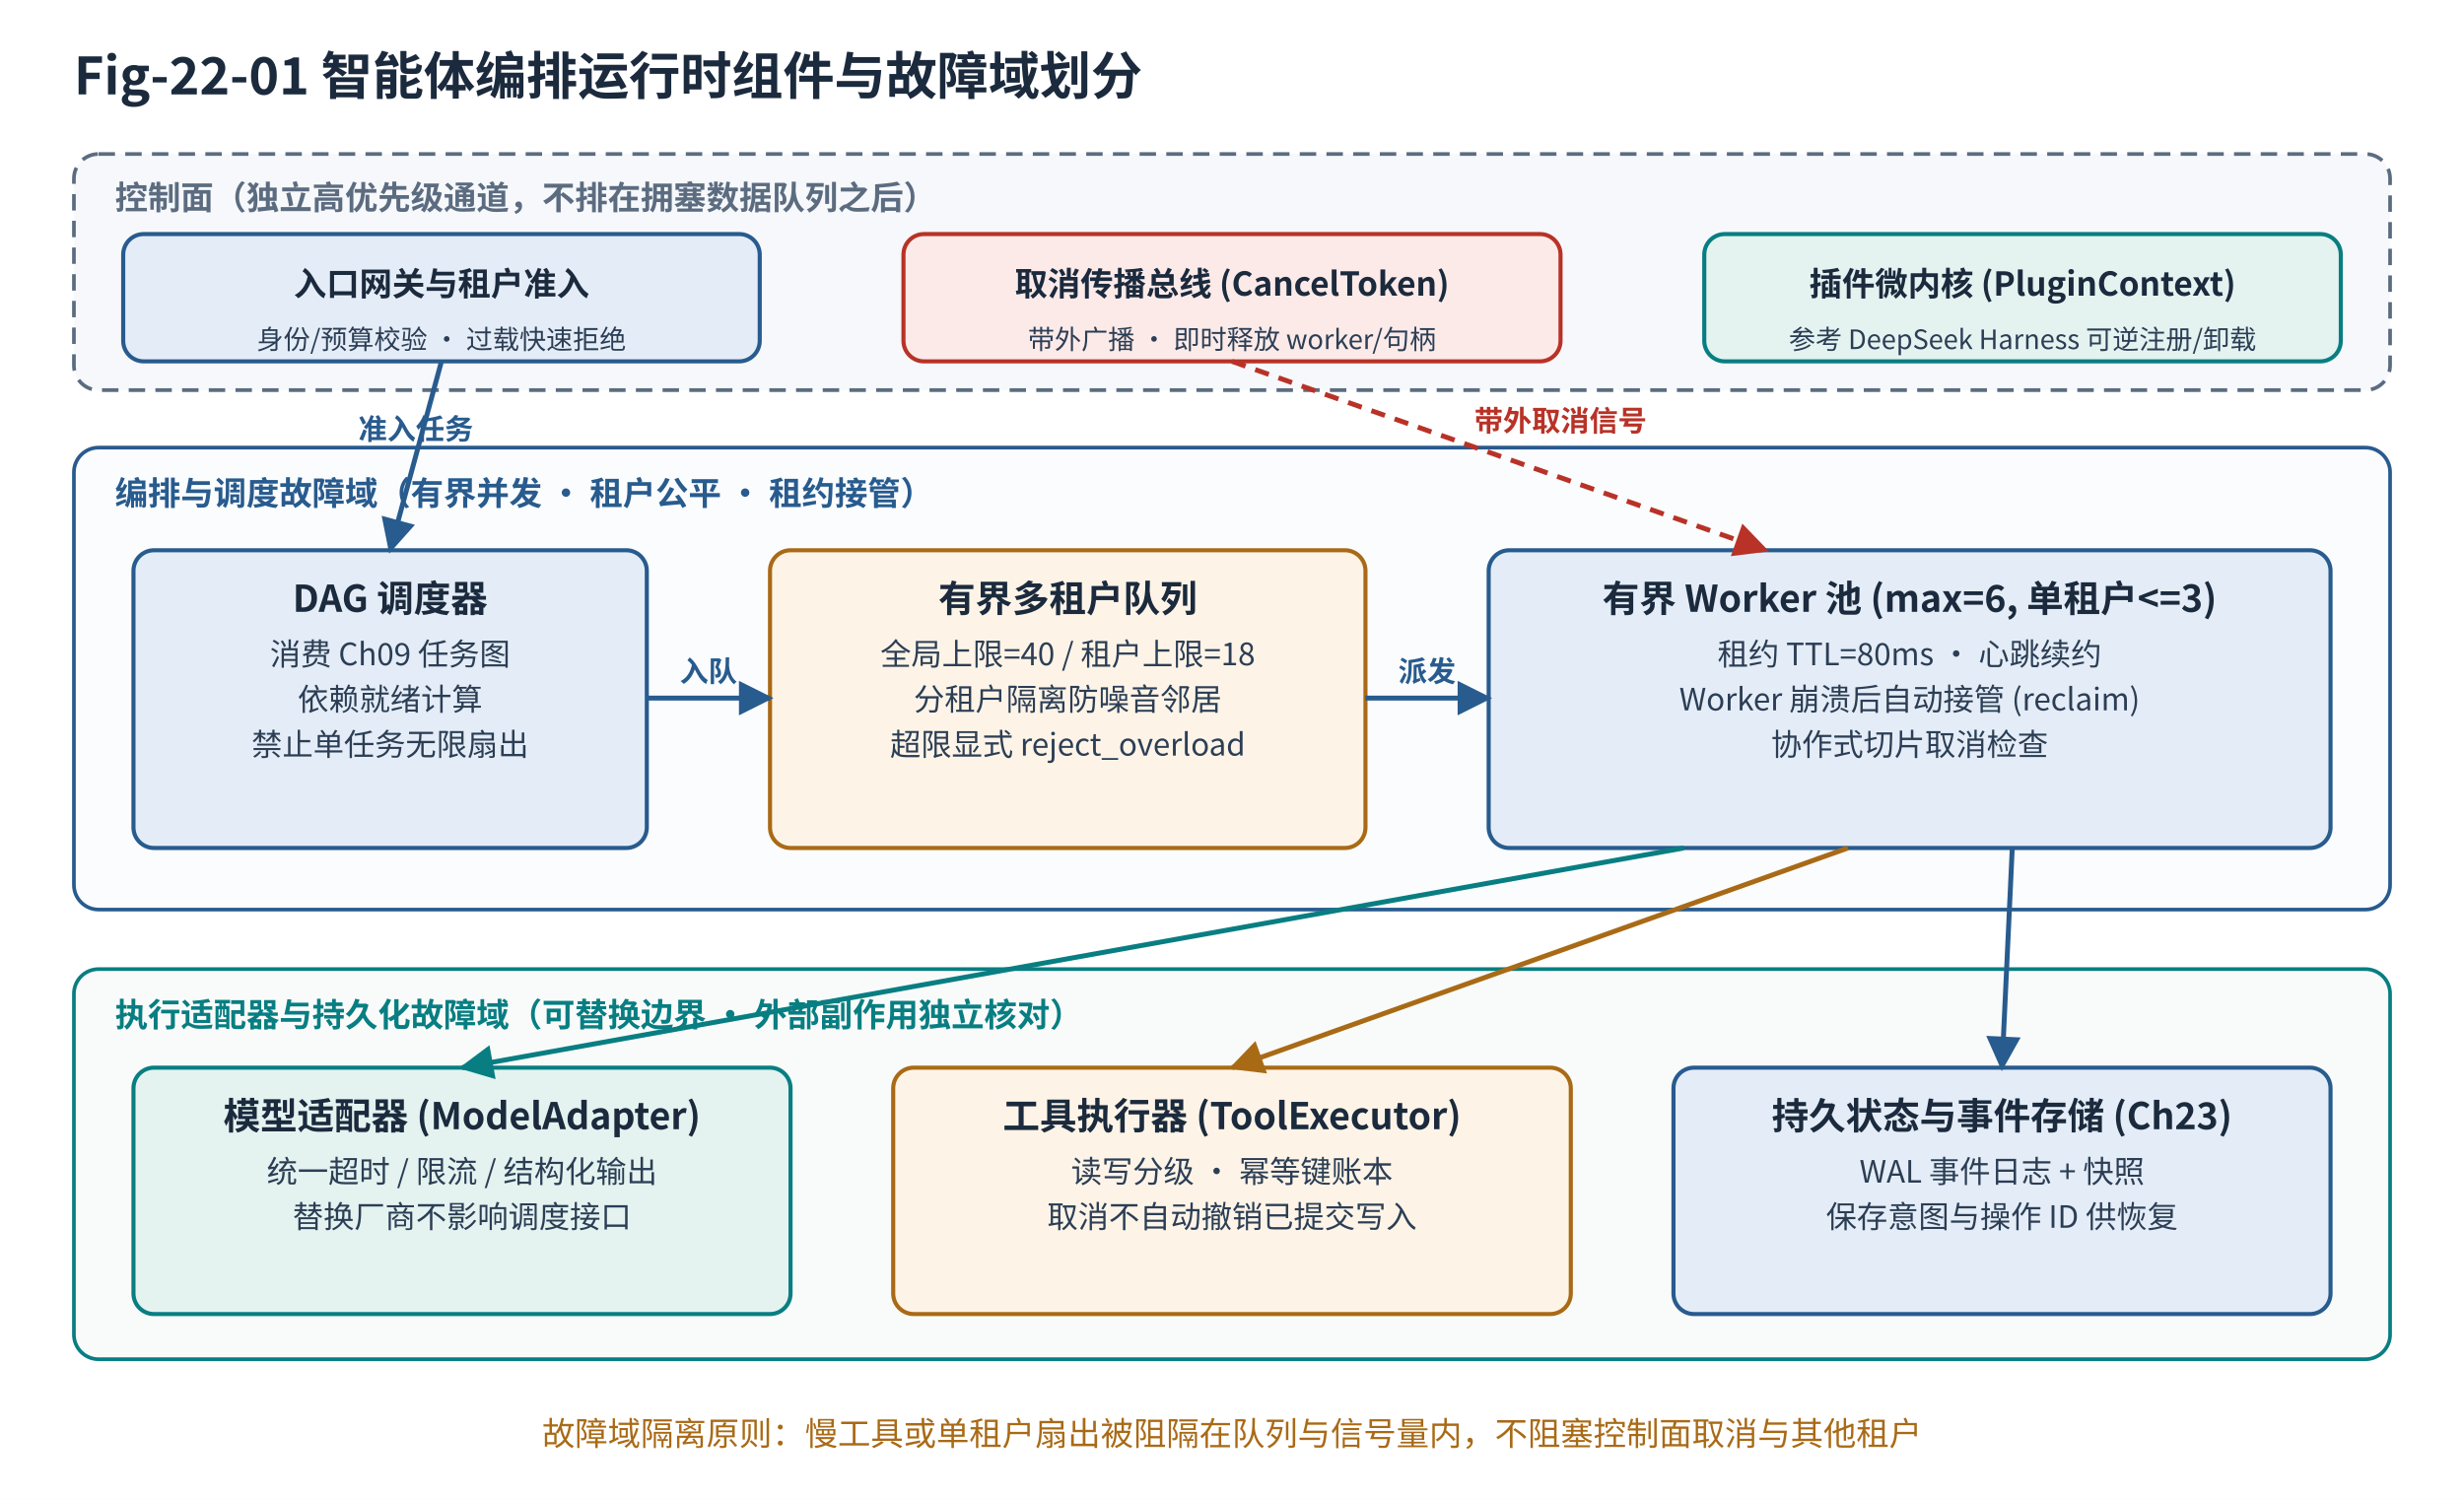
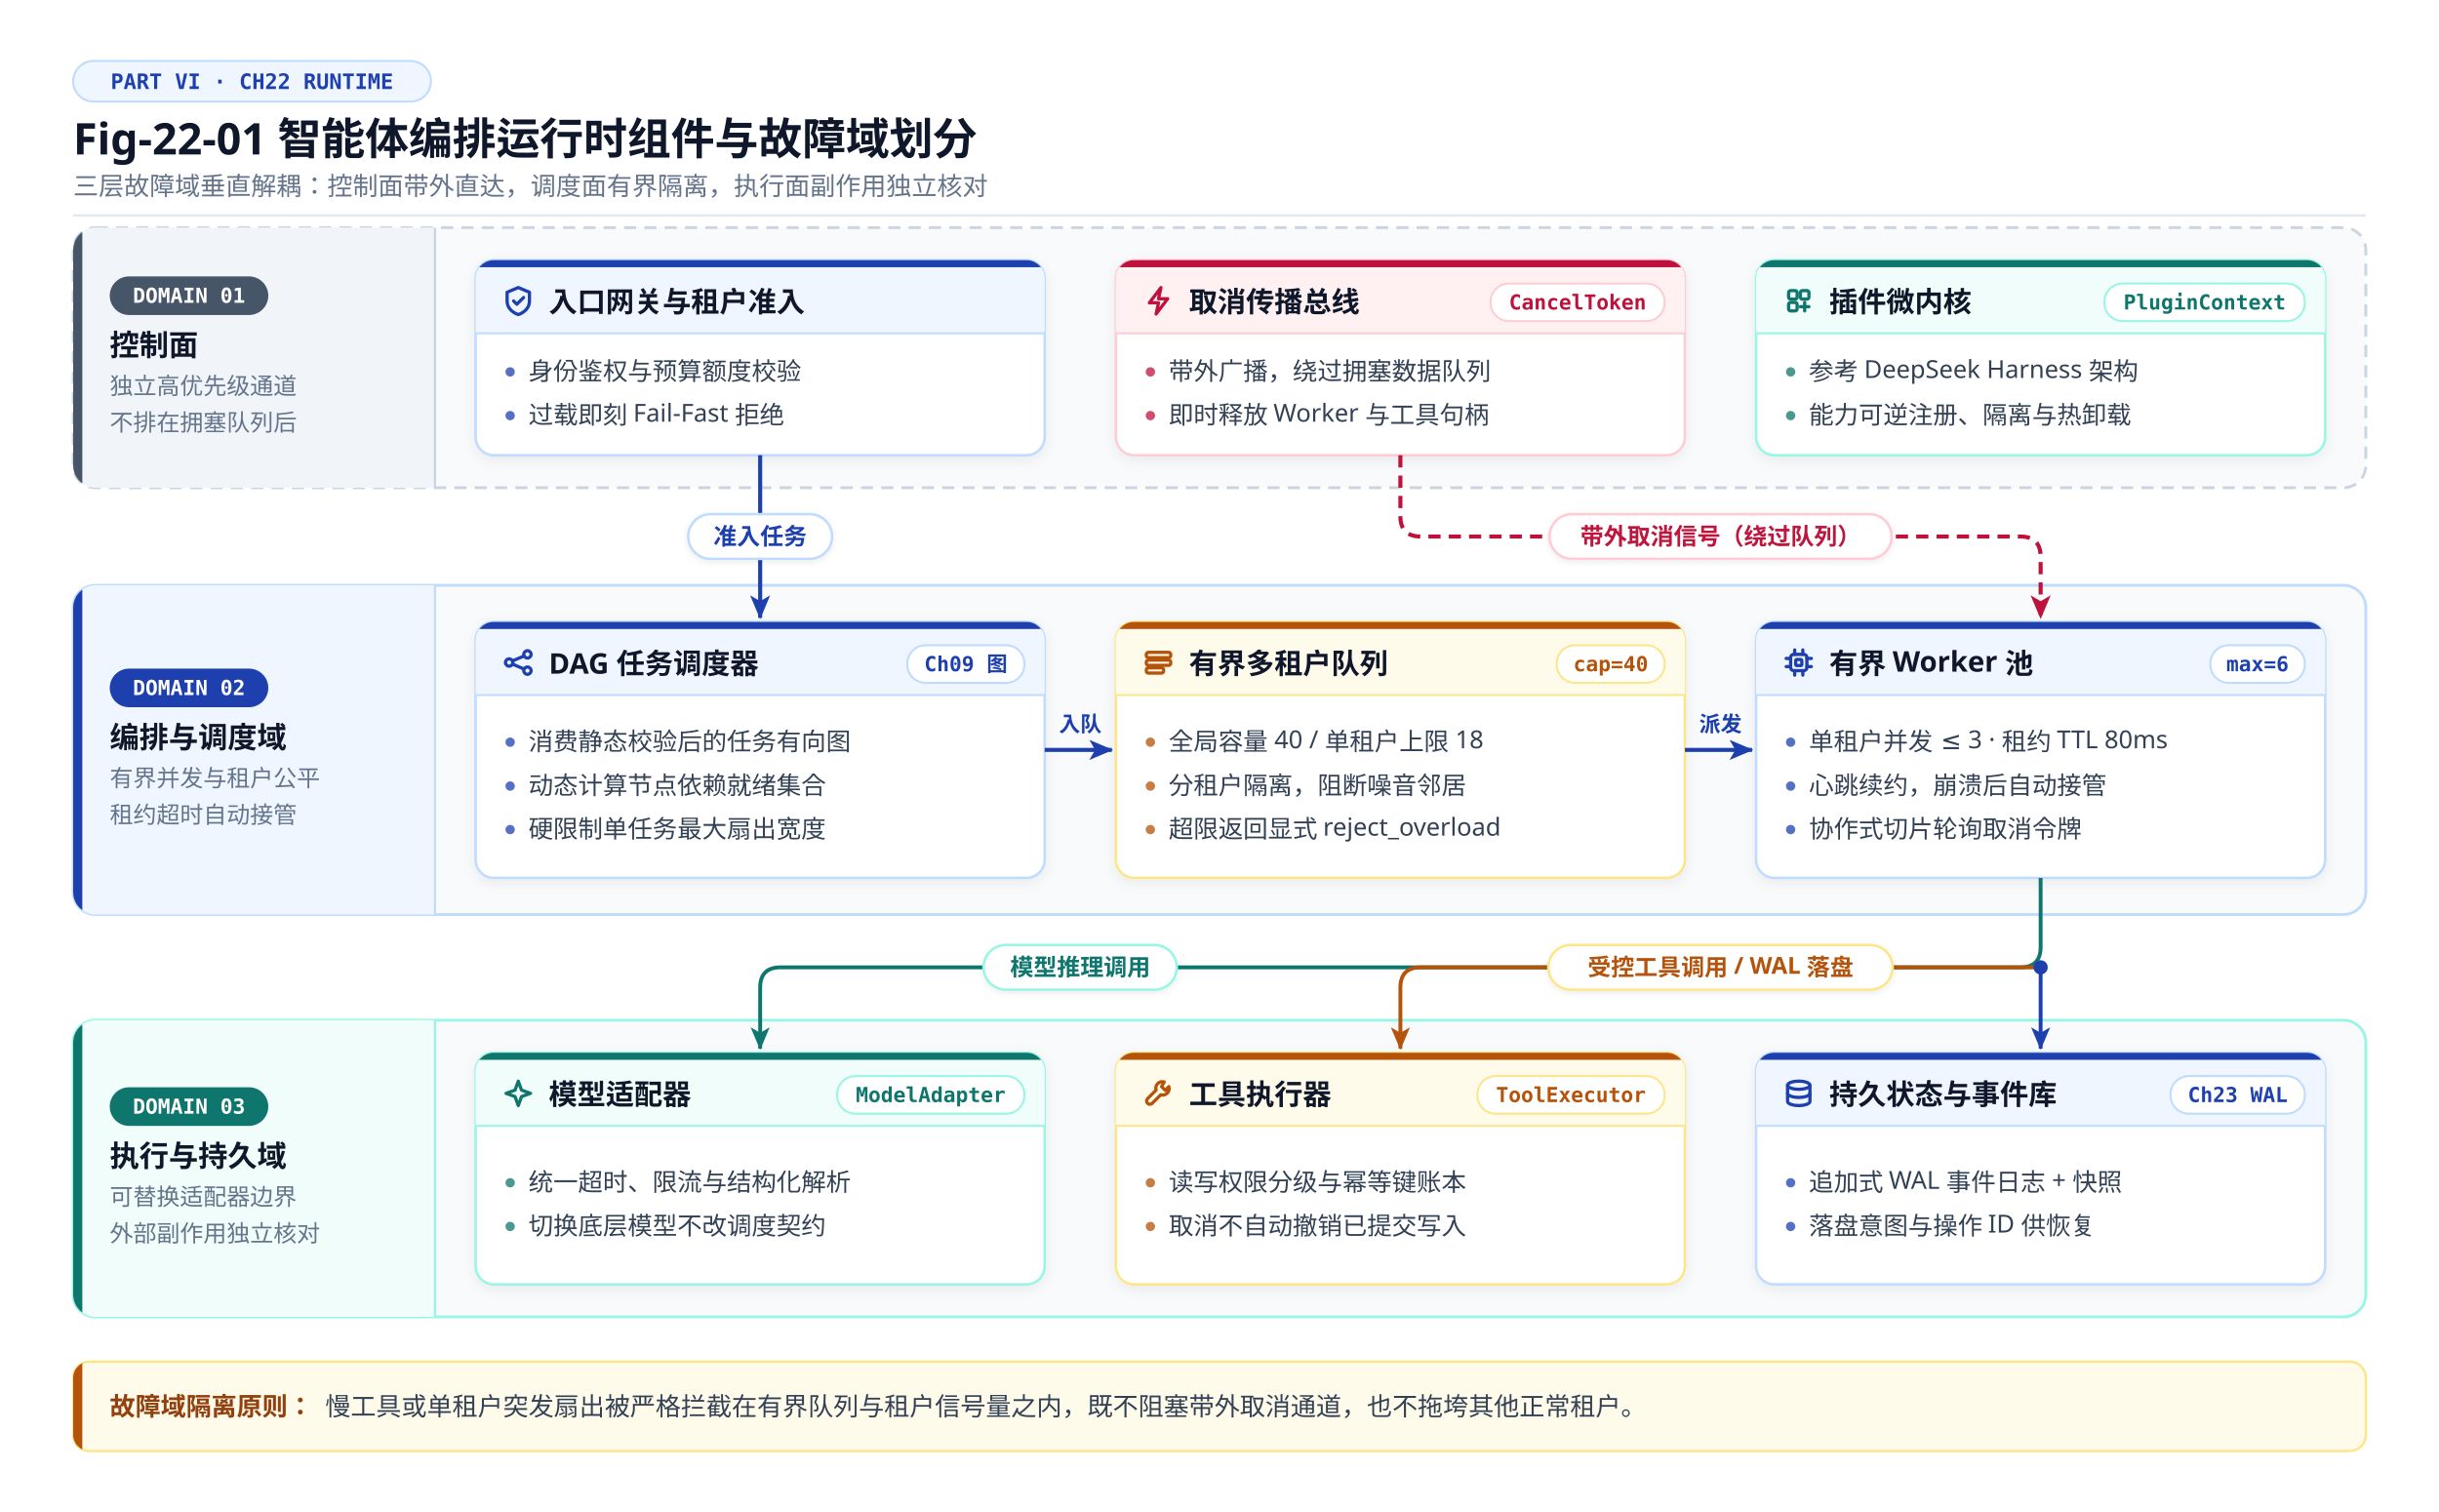
- <svg xmlns="http://www.w3.org/2000/svg" width="1200" height="730" viewBox="0 0 1200 730" role="img" aria-labelledby="title desc">
+ <svg xmlns="http://www.w3.org/2000/svg" width="1200" height="744" viewBox="0 0 1200 744" role="img" aria-labelledby="title desc">
  <defs>
-     <marker id="blue" viewBox="0 0 10 10" refX="9" refY="5" markerWidth="7" markerHeight="7" orient="auto">
-       <path d="M0 0 10 5 0 10Z" fill="#285b8e" />
-     </marker>
-     <marker id="teal" viewBox="0 0 10 10" refX="9" refY="5" markerWidth="7" markerHeight="7" orient="auto">
-       <path d="M0 0 10 5 0 10Z" fill="#087e82" />
-     </marker>
-     <marker id="amber" viewBox="0 0 10 10" refX="9" refY="5" markerWidth="7" markerHeight="7" orient="auto">
-       <path d="M0 0 10 5 0 10Z" fill="#a96a16" />
-     </marker>
-     <marker id="red" viewBox="0 0 10 10" refX="9" refY="5" markerWidth="7" markerHeight="7" orient="auto">
-       <path d="M0 0 10 5 0 10Z" fill="#b83227" />
-     </marker>
-     <marker id="gray" viewBox="0 0 10 10" refX="9" refY="5" markerWidth="7" markerHeight="7" orient="auto">
-       <path d="M0 0 10 5 0 10Z" fill="#5c6c80" />
+     <filter id="card-shadow" x="-6%" y="-6%" width="112%" height="118%">
+       <feDropShadow dx="0" dy="2" stdDeviation="3" flood-color="#0F172A" flood-opacity="0.065" />
+     </filter>
+     <filter id="pill-shadow" x="-10%" y="-20%" width="120%" height="140%">
+       <feDropShadow dx="0" dy="1" stdDeviation="1.5" flood-color="#0F172A" flood-opacity="0.08" />
+     </filter>
+     <marker id="arr-navy" viewBox="0 0 10 10" refX="8.5" refY="5" markerWidth="6.5" markerHeight="6.5" orient="auto-start-reverse">
+       <path d="M 0 1.2 L 9 5 L 0 8.8 L 2.2 5 Z" fill="#1E40AF" />
+     </marker>
+     <marker id="arr-teal" viewBox="0 0 10 10" refX="8.5" refY="5" markerWidth="6.5" markerHeight="6.5" orient="auto-start-reverse">
+       <path d="M 0 1.2 L 9 5 L 0 8.8 L 2.2 5 Z" fill="#0F766E" />
+     </marker>
+     <marker id="arr-amber" viewBox="0 0 10 10" refX="8.5" refY="5" markerWidth="6.5" markerHeight="6.5" orient="auto-start-reverse">
+       <path d="M 0 1.2 L 9 5 L 0 8.8 L 2.2 5 Z" fill="#B45309" />
+     </marker>
+     <marker id="arr-crimson" viewBox="0 0 10 10" refX="8.5" refY="5" markerWidth="6.5" markerHeight="6.5" orient="auto-start-reverse">
+       <path d="M 0 1.2 L 9 5 L 0 8.8 L 2.2 5 Z" fill="#BE123C" />
+     </marker>
+     <marker id="arr-slate" viewBox="0 0 10 10" refX="8.5" refY="5" markerWidth="6.5" markerHeight="6.5" orient="auto-start-reverse">
+       <path d="M 0 1.2 L 9 5 L 0 8.8 L 2.2 5 Z" fill="#475569" />
    </marker>
  </defs>
-   <rect width="1200" height="730" fill="#ffffff" />
-   <g font-family="Microsoft YaHei, Noto Sans CJK SC, SimHei, sans-serif" fill="#203047">
-     <text x="36" y="46" font-size="25" font-weight="700" fill="#1b2a3d">Fig-22-01 智能体编排运行时组件与故障域划分</text>
-     <rect x="36" y="75" width="1128" height="115" rx="12" fill="#f6f8fb" stroke="#5c6c80" stroke-width="1.8" stroke-dasharray="8 5" />
-     <text x="56" y="102" font-size="16" font-weight="700" fill="#5c6c80">控制面（独立高优先级通道，不排在拥塞数据队列之后）</text>
-     <rect x="60" y="114" width="310" height="62" rx="10" fill="#e4edf7" stroke="#285b8e" stroke-width="2" />
-     <text x="215.0" y="144" text-anchor="middle" font-size="16" font-weight="700" fill="#1b2a3d">入口网关与租户准入</text>
-     <text x="215.0" y="170" text-anchor="middle" font-size="13" fill="#2c3e55">身份/预算校验 · 过载快速拒绝</text>
-     <rect x="440" y="114" width="320" height="62" rx="10" fill="#fbeae8" stroke="#b83227" stroke-width="2" />
-     <text x="600.0" y="144" text-anchor="middle" font-size="16" font-weight="700" fill="#1b2a3d">取消传播总线 (CancelToken)</text>
-     <text x="600.0" y="170" text-anchor="middle" font-size="13" fill="#2c3e55">带外广播 · 即时释放 worker/句柄</text>
-     <rect x="830" y="114" width="310" height="62" rx="10" fill="#e4f3f0" stroke="#087e82" stroke-width="2" />
-     <text x="985.0" y="144" text-anchor="middle" font-size="16" font-weight="700" fill="#1b2a3d">插件微内核 (PluginContext)</text>
-     <text x="985.0" y="170" text-anchor="middle" font-size="13" fill="#2c3e55">参考 DeepSeek Harness 可逆注册/卸载</text>
-     <rect x="36" y="218" width="1128" height="225" rx="12" fill="#fbfcfe" stroke="#285b8e" stroke-width="1.8" />
-     <text x="56" y="246" font-size="16" font-weight="700" fill="#285b8e">编排与调度故障域（有界并发 · 租户公平 · 租约接管）</text>
-     <rect x="65" y="268" width="250" height="145" rx="10" fill="#e4edf7" stroke="#285b8e" stroke-width="2" />
-     <text x="190.0" y="298" text-anchor="middle" font-size="18" font-weight="700" fill="#1b2a3d">DAG 调度器</text>
-     <text x="190.0" y="324" text-anchor="middle" font-size="15" fill="#2c3e55">消费 Ch09 任务图</text>
-     <text x="190.0" y="346" text-anchor="middle" font-size="15" fill="#2c3e55">依赖就绪计算</text>
-     <text x="190.0" y="368" text-anchor="middle" font-size="15" fill="#2c3e55">禁止单任务无限扇出</text>
-     <rect x="375" y="268" width="290" height="145" rx="10" fill="#fdf4e7" stroke="#a96a16" stroke-width="2" />
-     <text x="520.0" y="298" text-anchor="middle" font-size="18" font-weight="700" fill="#1b2a3d">有界多租户队列</text>
-     <text x="520.0" y="324" text-anchor="middle" font-size="15" fill="#2c3e55">全局上限=40 / 租户上限=18</text>
-     <text x="520.0" y="346" text-anchor="middle" font-size="15" fill="#2c3e55">分租户隔离防噪音邻居</text>
-     <text x="520.0" y="368" text-anchor="middle" font-size="15" fill="#2c3e55">超限显式 reject_overload</text>
-     <rect x="725" y="268" width="410" height="145" rx="10" fill="#e4edf7" stroke="#285b8e" stroke-width="2" />
-     <text x="930.0" y="298" text-anchor="middle" font-size="18" font-weight="700" fill="#1b2a3d">有界 Worker 池 (max=6, 单租户&lt;=3)</text>
-     <text x="930.0" y="324" text-anchor="middle" font-size="15" fill="#2c3e55">租约 TTL=80ms · 心跳续约</text>
-     <text x="930.0" y="346" text-anchor="middle" font-size="15" fill="#2c3e55">Worker 崩溃后自动接管 (reclaim)</text>
-     <text x="930.0" y="368" text-anchor="middle" font-size="15" fill="#2c3e55">协作式切片取消检查</text>
-     <line x1="315" y1="340" x2="375" y2="340" stroke="#285b8e" stroke-width="2.4" marker-end="url(#blue)" />
-     <text x="345.0" y="332.0" text-anchor="middle" font-size="14" font-weight="600" fill="#285b8e">入队</text>
-     <line x1="665" y1="340" x2="725" y2="340" stroke="#285b8e" stroke-width="2.4" marker-end="url(#blue)" />
-     <text x="695.0" y="332.0" text-anchor="middle" font-size="14" font-weight="600" fill="#285b8e">派发</text>
-     <line x1="215" y1="176" x2="190" y2="268" stroke="#285b8e" stroke-width="2.4" marker-end="url(#blue)" />
-     <text x="202.5" y="214.0" text-anchor="middle" font-size="14" font-weight="600" fill="#285b8e">准入任务</text>
-     <line x1="600" y1="176" x2="860" y2="268" stroke="#b83227" stroke-width="2.4" marker-end="url(#red)" stroke-dasharray="7 5" />
-     <text x="760" y="210" text-anchor="middle" font-size="14" font-weight="600" fill="#b83227">带外取消信号</text>
-     <rect x="36" y="472" width="1128" height="190" rx="12" fill="#f9fbfa" stroke="#087e82" stroke-width="1.8" />
-     <text x="56" y="500" font-size="16" font-weight="700" fill="#087e82">执行适配器与持久化故障域（可替换边界 · 外部副作用独立核对）</text>
-     <rect x="65" y="520" width="320" height="120" rx="10" fill="#e4f3f0" stroke="#087e82" stroke-width="2" />
-     <text x="225.0" y="550" text-anchor="middle" font-size="18" font-weight="700" fill="#1b2a3d">模型适配器 (ModelAdapter)</text>
-     <text x="225.0" y="576" text-anchor="middle" font-size="15" fill="#2c3e55">统一超时 / 限流 / 结构化输出</text>
-     <text x="225.0" y="598" text-anchor="middle" font-size="15" fill="#2c3e55">替换厂商不影响调度接口</text>
-     <rect x="435" y="520" width="330" height="120" rx="10" fill="#fdf4e7" stroke="#a96a16" stroke-width="2" />
-     <text x="600.0" y="550" text-anchor="middle" font-size="18" font-weight="700" fill="#1b2a3d">工具执行器 (ToolExecutor)</text>
-     <text x="600.0" y="576" text-anchor="middle" font-size="15" fill="#2c3e55">读写分级 · 幂等键账本</text>
-     <text x="600.0" y="598" text-anchor="middle" font-size="15" fill="#2c3e55">取消不自动撤销已提交写入</text>
-     <rect x="815" y="520" width="320" height="120" rx="10" fill="#e4edf7" stroke="#285b8e" stroke-width="2" />
-     <text x="975.0" y="550" text-anchor="middle" font-size="18" font-weight="700" fill="#1b2a3d">持久状态与事件存储 (Ch23)</text>
-     <text x="975.0" y="576" text-anchor="middle" font-size="15" fill="#2c3e55">WAL 事件日志 + 快照</text>
-     <text x="975.0" y="598" text-anchor="middle" font-size="15" fill="#2c3e55">保存意图与操作 ID 供恢复</text>
-     <line x1="820" y1="413" x2="225" y2="520" stroke="#087e82" stroke-width="2.4" marker-end="url(#teal)" />
-     <line x1="900" y1="413" x2="600" y2="520" stroke="#a96a16" stroke-width="2.4" marker-end="url(#amber)" />
-     <line x1="980" y1="413" x2="975" y2="520" stroke="#285b8e" stroke-width="2.4" marker-end="url(#blue)" />
-     <text x="600" y="704" text-anchor="middle" font-size="16" fill="#a96a16">故障域隔离原则：慢工具或单租户扇出被阻隔在队列与信号量内，不阻塞控制面取消与其他租户</text>
+   <g font-family="'Noto Sans SC', 'Microsoft YaHei UI', 'Microsoft YaHei', sans-serif">
+     <rect width="1200" height="744" fill="#FFFFFF" />
+     <rect x="36" y="30" width="176" height="20" rx="10" fill="#EFF6FF" stroke="#BFDBFE" stroke-width="1" />
+     <text x="124" y="43.8" text-anchor="middle" font-family="'Consolas', 'DejaVu Sans Mono', monospace" font-size="10.5" font-weight="700" fill="#1E40AF">PART VI · CH22 RUNTIME</text>
+     <text x="36" y="76" font-size="21.5" font-weight="700" fill="#0F172A">Fig-22-01 智能体编排运行时组件与故障域划分</text>
+     <text x="36" y="96" font-size="12.5" fill="#64748B">三层故障域垂直解耦：控制面带外直达，调度面有界隔离，执行面副作用独立核对</text>
+     <line x1="36" y1="106" x2="1164" y2="106" stroke="#E2E8F0" stroke-width="1.2" />
+     <g data-tier="t1">
+       <clipPath id="tier-clip-t1">
+         <rect x="36" y="112" width="1128" height="128" rx="11" />
+       </clipPath>
+       <rect x="36" y="112" width="1128" height="128" rx="11" fill="#F8FAFC" stroke="#CBD5E1" stroke-width="1.4" stroke-dasharray="6 4" />
+       <g clip-path="url(#tier-clip-t1)">
+         <rect x="36" y="112" width="178" height="128" fill="#F1F5F9" />
+         <rect x="36" y="112" width="4.5" height="128" fill="#475569" />
+         <line x1="214" y1="112" x2="214" y2="240" stroke="#CBD5E1" stroke-width="1.1" />
+       </g>
+       <rect x="54" y="136.0" width="78" height="19" rx="9.5" fill="#475569" />
+       <text x="93" y="149.0" text-anchor="middle" font-family="'Consolas', 'DejaVu Sans Mono', monospace" font-size="10.2" font-weight="700" fill="#FFFFFF">DOMAIN 01</text>
+       <text x="54" y="175.0" font-size="14.5" font-weight="700" fill="#0F172A">控制面</text>
+       <text x="54" y="194.0" font-size="11.5" fill="#64748B">独立高优先级通道</text>
+       <text x="54" y="212.0" font-size="11.5" fill="#64748B">不排在拥塞队列后</text>
+     </g>
+     <g data-tier="t2">
+       <clipPath id="tier-clip-t2">
+         <rect x="36" y="288" width="1128" height="162" rx="11" />
+       </clipPath>
+       <rect x="36" y="288" width="1128" height="162" rx="11" fill="#F8FAFC" stroke="#BFDBFE" stroke-width="1.4" />
+       <g clip-path="url(#tier-clip-t2)">
+         <rect x="36" y="288" width="178" height="162" fill="#EFF6FF" />
+         <rect x="36" y="288" width="4.5" height="162" fill="#1E40AF" />
+         <line x1="214" y1="288" x2="214" y2="450" stroke="#BFDBFE" stroke-width="1.1" />
+       </g>
+       <rect x="54" y="329.0" width="78" height="19" rx="9.5" fill="#1E40AF" />
+       <text x="93" y="342.0" text-anchor="middle" font-family="'Consolas', 'DejaVu Sans Mono', monospace" font-size="10.2" font-weight="700" fill="#FFFFFF">DOMAIN 02</text>
+       <text x="54" y="368.0" font-size="14.5" font-weight="700" fill="#0F172A">编排与调度域</text>
+       <text x="54" y="387.0" font-size="11.5" fill="#64748B">有界并发与租户公平</text>
+       <text x="54" y="405.0" font-size="11.5" fill="#64748B">租约超时自动接管</text>
+     </g>
+     <g data-tier="t3">
+       <clipPath id="tier-clip-t3">
+         <rect x="36" y="502" width="1128" height="146" rx="11" />
+       </clipPath>
+       <rect x="36" y="502" width="1128" height="146" rx="11" fill="#F8FAFC" stroke="#99F6E4" stroke-width="1.4" />
+       <g clip-path="url(#tier-clip-t3)">
+         <rect x="36" y="502" width="178" height="146" fill="#F0FDFA" />
+         <rect x="36" y="502" width="4.5" height="146" fill="#0F766E" />
+         <line x1="214" y1="502" x2="214" y2="648" stroke="#99F6E4" stroke-width="1.1" />
+       </g>
+       <rect x="54" y="535.0" width="78" height="19" rx="9.5" fill="#0F766E" />
+       <text x="93" y="548.0" text-anchor="middle" font-family="'Consolas', 'DejaVu Sans Mono', monospace" font-size="10.2" font-weight="700" fill="#FFFFFF">DOMAIN 03</text>
+       <text x="54" y="574.0" font-size="14.5" font-weight="700" fill="#0F172A">执行与持久域</text>
+       <text x="54" y="593.0" font-size="11.5" fill="#64748B">可替换适配器边界</text>
+       <text x="54" y="611.0" font-size="11.5" fill="#64748B">外部副作用独立核对</text>
+     </g>
+     <g data-card-group="c11">
+       <clipPath id="clip-c11">
+         <rect x="234.0" y="128.0" width="280.0" height="96.0" rx="9" />
+       </clipPath>
+       <rect data-card="c11" x="234.0" y="128.0" width="280.0" height="96.0" rx="9" fill="#FFFFFF" stroke="#BFDBFE" stroke-width="1.25" filter="url(#card-shadow)" />
+       <g clip-path="url(#clip-c11)">
+         <rect x="234.0" y="128.0" width="280.0" height="36.0" fill="#EFF6FF" />
+         <rect x="234.0" y="128.0" width="280.0" height="3.5" fill="#1E40AF" />
+         <line x1="234.0" y1="164.0" x2="514.0" y2="164.0" stroke="#BFDBFE" stroke-width="1" />
+       </g>
+       <g transform="translate(247.0,140.0)">
+         <path d="M8 1.5 L13.5 3.8 V8.2 C13.5 11.4 11.1 13.7 8 14.8 C4.9 13.7 2.5 11.4 2.5 8.2 V3.8 Z" stroke="#1E40AF" stroke-width="1.6" stroke-linecap="round" stroke-linejoin="round" fill="none" />
+         <path d="M5.7 8.1 L7.3 9.7 L10.6 6.4" stroke="#1E40AF" stroke-width="1.6" stroke-linecap="round" stroke-linejoin="round" fill="none" />
+       </g>
+       <text data-in="c11" x="270.0" y="153.5" font-size="14" font-weight="700" fill="#0F172A">入口网关与租户准入</text>
+       <circle cx="251.0" cy="183.0" r="2.3" fill="#1E40AF" fill-opacity="0.75" />
+       <text data-in="c11" x="260.0" y="187.0" font-size="12.2" fill="#334155">身份鉴权与预算额度校验</text>
+       <circle cx="251.0" cy="204.5" r="2.3" fill="#1E40AF" fill-opacity="0.75" />
+       <text data-in="c11" x="260.0" y="208.5" font-size="12.2" fill="#334155">过载即刻 Fail-Fast 拒绝</text>
+     </g>
+     <g data-card-group="c12">
+       <clipPath id="clip-c12">
+         <rect x="549.0" y="128.0" width="280.0" height="96.0" rx="9" />
+       </clipPath>
+       <rect data-card="c12" x="549.0" y="128.0" width="280.0" height="96.0" rx="9" fill="#FFFFFF" stroke="#FECDD3" stroke-width="1.25" filter="url(#card-shadow)" />
+       <g clip-path="url(#clip-c12)">
+         <rect x="549.0" y="128.0" width="280.0" height="36.0" fill="#FFF1F2" />
+         <rect x="549.0" y="128.0" width="280.0" height="3.5" fill="#BE123C" />
+         <line x1="549.0" y1="164.0" x2="829.0" y2="164.0" stroke="#FECDD3" stroke-width="1" />
+       </g>
+       <g transform="translate(562.0,140.0)">
+         <path d="M9.2 1.5 L3.5 9 H8 L6.8 14.5 L12.5 7 H8 Z" stroke="#BE123C" stroke-width="1.6" stroke-linecap="round" stroke-linejoin="round" fill="none" />
+       </g>
+       <text data-in="c12" x="585.0" y="153.5" font-size="14" font-weight="700" fill="#0F172A">取消传播总线</text>
+       <rect x="733.4" y="139.5" width="85.6" height="18.5" rx="9" fill="#FFFFFF" stroke="#FECDD3" stroke-width="1" />
+       <text data-in="c12" x="776.2" y="152.3" text-anchor="middle" font-family="'Consolas', 'DejaVu Sans Mono', monospace" font-size="10.2" font-weight="600" fill="#BE123C">CancelToken</text>
+       <circle cx="566.0" cy="183.0" r="2.3" fill="#BE123C" fill-opacity="0.75" />
+       <text data-in="c12" x="575.0" y="187.0" font-size="12.2" fill="#334155">带外广播，绕过拥塞数据队列</text>
+       <circle cx="566.0" cy="204.5" r="2.3" fill="#BE123C" fill-opacity="0.75" />
+       <text data-in="c12" x="575.0" y="208.5" font-size="12.2" fill="#334155">即时释放 Worker 与工具句柄</text>
+     </g>
+     <g data-card-group="c13">
+       <clipPath id="clip-c13">
+         <rect x="864.0" y="128.0" width="280.0" height="96.0" rx="9" />
+       </clipPath>
+       <rect data-card="c13" x="864.0" y="128.0" width="280.0" height="96.0" rx="9" fill="#FFFFFF" stroke="#99F6E4" stroke-width="1.25" filter="url(#card-shadow)" />
+       <g clip-path="url(#clip-c13)">
+         <rect x="864.0" y="128.0" width="280.0" height="36.0" fill="#F0FDFA" />
+         <rect x="864.0" y="128.0" width="280.0" height="3.5" fill="#0F766E" />
+         <line x1="864.0" y1="164.0" x2="1144.0" y2="164.0" stroke="#99F6E4" stroke-width="1" />
+       </g>
+       <g transform="translate(877.0,140.0)">
+         <rect x="3" y="3" width="4.2" height="4.2" rx="1" stroke="#0F766E" stroke-width="1.6" stroke-linecap="round" stroke-linejoin="round" fill="none" />
+         <rect x="8.8" y="3" width="4.2" height="4.2" rx="1" stroke="#0F766E" stroke-width="1.6" stroke-linecap="round" stroke-linejoin="round" fill="none" />
+         <rect x="3" y="8.8" width="4.2" height="4.2" rx="1" stroke="#0F766E" stroke-width="1.6" stroke-linecap="round" stroke-linejoin="round" fill="none" />
+         <path d="M10.9 8.8 V13 M8.8 10.9 H13" stroke="#0F766E" stroke-width="1.6" stroke-linecap="round" stroke-linejoin="round" fill="none" />
+       </g>
+       <text data-in="c13" x="900.0" y="153.5" font-size="14" font-weight="700" fill="#0F172A">插件微内核</text>
+       <rect x="1035.4" y="139.5" width="98.6" height="18.5" rx="9" fill="#FFFFFF" stroke="#99F6E4" stroke-width="1" />
+       <text data-in="c13" x="1084.7" y="152.3" text-anchor="middle" font-family="'Consolas', 'DejaVu Sans Mono', monospace" font-size="10.2" font-weight="600" fill="#0F766E">PluginContext</text>
+       <circle cx="881.0" cy="183.0" r="2.3" fill="#0F766E" fill-opacity="0.75" />
+       <text data-in="c13" x="890.0" y="187.0" font-size="12.2" fill="#334155">参考 DeepSeek Harness 架构</text>
+       <circle cx="881.0" cy="204.5" r="2.3" fill="#0F766E" fill-opacity="0.75" />
+       <text data-in="c13" x="890.0" y="208.5" font-size="12.2" fill="#334155">能力可逆注册、隔离与热卸载</text>
+     </g>
+     <g data-card-group="c21">
+       <clipPath id="clip-c21">
+         <rect x="234.0" y="306.0" width="280.0" height="126.0" rx="9" />
+       </clipPath>
+       <rect data-card="c21" x="234.0" y="306.0" width="280.0" height="126.0" rx="9" fill="#FFFFFF" stroke="#BFDBFE" stroke-width="1.25" filter="url(#card-shadow)" />
+       <g clip-path="url(#clip-c21)">
+         <rect x="234.0" y="306.0" width="280.0" height="36.0" fill="#EFF6FF" />
+         <rect x="234.0" y="306.0" width="280.0" height="3.5" fill="#1E40AF" />
+         <line x1="234.0" y1="342.0" x2="514.0" y2="342.0" stroke="#BFDBFE" stroke-width="1" />
+       </g>
+       <g transform="translate(247.0,318.0)">
+         <circle cx="3.5" cy="8" r="1.8" stroke="#1E40AF" stroke-width="1.6" stroke-linecap="round" stroke-linejoin="round" fill="none" />
+         <circle cx="12.5" cy="4" r="1.8" stroke="#1E40AF" stroke-width="1.6" stroke-linecap="round" stroke-linejoin="round" fill="none" />
+         <circle cx="12.5" cy="12" r="1.8" stroke="#1E40AF" stroke-width="1.6" stroke-linecap="round" stroke-linejoin="round" fill="none" />
+         <path d="M5.2 7.2 L10.8 4.8 M5.2 8.8 L10.8 11.2" stroke="#1E40AF" stroke-width="1.6" stroke-linecap="round" stroke-linejoin="round" fill="none" />
+       </g>
+       <text data-in="c21" x="270.0" y="331.5" font-size="14" font-weight="700" fill="#0F172A">DAG 任务调度器</text>
+       <rect x="446.4" y="317.5" width="57.6" height="18.5" rx="9" fill="#FFFFFF" stroke="#BFDBFE" stroke-width="1" />
+       <text data-in="c21" x="475.2" y="330.3" text-anchor="middle" font-family="'Consolas', 'DejaVu Sans Mono', monospace" font-size="10.2" font-weight="600" fill="#1E40AF">Ch09 图</text>
+       <circle cx="251.0" cy="365.2" r="2.3" fill="#1E40AF" fill-opacity="0.75" />
+       <text data-in="c21" x="260.0" y="369.2" font-size="12.2" fill="#334155">消费静态校验后的任务有向图</text>
+       <circle cx="251.0" cy="386.8" r="2.3" fill="#1E40AF" fill-opacity="0.75" />
+       <text data-in="c21" x="260.0" y="390.8" font-size="12.2" fill="#334155">动态计算节点依赖就绪集合</text>
+       <circle cx="251.0" cy="408.2" r="2.3" fill="#1E40AF" fill-opacity="0.75" />
+       <text data-in="c21" x="260.0" y="412.2" font-size="12.2" fill="#334155">硬限制单任务最大扇出宽度</text>
+     </g>
+     <g data-card-group="c22">
+       <clipPath id="clip-c22">
+         <rect x="549.0" y="306.0" width="280.0" height="126.0" rx="9" />
+       </clipPath>
+       <rect data-card="c22" x="549.0" y="306.0" width="280.0" height="126.0" rx="9" fill="#FFFFFF" stroke="#FDE68A" stroke-width="1.25" filter="url(#card-shadow)" />
+       <g clip-path="url(#clip-c22)">
+         <rect x="549.0" y="306.0" width="280.0" height="36.0" fill="#FFFBEB" />
+         <rect x="549.0" y="306.0" width="280.0" height="3.5" fill="#B45309" />
+         <line x1="549.0" y1="342.0" x2="829.0" y2="342.0" stroke="#FDE68A" stroke-width="1" />
+       </g>
+       <g transform="translate(562.0,318.0)">
+         <rect x="2" y="3" width="12" height="2.6" rx="1" stroke="#B45309" stroke-width="1.6" stroke-linecap="round" stroke-linejoin="round" fill="none" />
+         <rect x="2" y="6.8" width="12" height="2.6" rx="1" stroke="#B45309" stroke-width="1.6" stroke-linecap="round" stroke-linejoin="round" fill="none" />
+         <rect x="2" y="10.6" width="8.5" height="2.6" rx="1" stroke="#B45309" stroke-width="1.6" stroke-linecap="round" stroke-linejoin="round" fill="none" />
+       </g>
+       <text data-in="c22" x="585.0" y="331.5" font-size="14" font-weight="700" fill="#0F172A">有界多租户队列</text>
+       <rect x="765.9" y="317.5" width="53.1" height="18.5" rx="9" fill="#FFFFFF" stroke="#FDE68A" stroke-width="1" />
+       <text data-in="c22" x="792.5" y="330.3" text-anchor="middle" font-family="'Consolas', 'DejaVu Sans Mono', monospace" font-size="10.2" font-weight="600" fill="#B45309">cap=40</text>
+       <circle cx="566.0" cy="365.2" r="2.3" fill="#B45309" fill-opacity="0.75" />
+       <text data-in="c22" x="575.0" y="369.2" font-size="12.2" fill="#334155">全局容量 40 / 单租户上限 18</text>
+       <circle cx="566.0" cy="386.8" r="2.3" fill="#B45309" fill-opacity="0.75" />
+       <text data-in="c22" x="575.0" y="390.8" font-size="12.2" fill="#334155">分租户隔离，阻断噪音邻居</text>
+       <circle cx="566.0" cy="408.2" r="2.3" fill="#B45309" fill-opacity="0.75" />
+       <text data-in="c22" x="575.0" y="412.2" font-size="12.2" fill="#334155">超限返回显式 reject_overload</text>
+     </g>
+     <g data-card-group="c23">
+       <clipPath id="clip-c23">
+         <rect x="864.0" y="306.0" width="280.0" height="126.0" rx="9" />
+       </clipPath>
+       <rect data-card="c23" x="864.0" y="306.0" width="280.0" height="126.0" rx="9" fill="#FFFFFF" stroke="#BFDBFE" stroke-width="1.25" filter="url(#card-shadow)" />
+       <g clip-path="url(#clip-c23)">
+         <rect x="864.0" y="306.0" width="280.0" height="36.0" fill="#EFF6FF" />
+         <rect x="864.0" y="306.0" width="280.0" height="3.5" fill="#1E40AF" />
+         <line x1="864.0" y1="342.0" x2="1144.0" y2="342.0" stroke="#BFDBFE" stroke-width="1" />
+       </g>
+       <g transform="translate(877.0,318.0)">
+         <rect x="4" y="4" width="8" height="8" rx="1.5" stroke="#1E40AF" stroke-width="1.6" stroke-linecap="round" stroke-linejoin="round" fill="none" />
+         <rect x="6.5" y="6.5" width="3" height="3" rx="0.5" stroke="#1E40AF" stroke-width="1.6" stroke-linecap="round" stroke-linejoin="round" fill="none" />
+         <path d="M6 1.8 V4 M10 1.8 V4 M6 12 V14.2 M10 12 V14.2 M1.8 6 H4 M1.8 10 H4 M12 6 H14.2 M12 10 H14.2" stroke="#1E40AF" stroke-width="1.6" stroke-linecap="round" stroke-linejoin="round" fill="none" />
+       </g>
+       <text data-in="c23" x="900.0" y="331.5" font-size="14" font-weight="700" fill="#0F172A">有界 Worker 池</text>
+       <rect x="1087.5" y="317.5" width="46.5" height="18.5" rx="9" fill="#FFFFFF" stroke="#BFDBFE" stroke-width="1" />
+       <text data-in="c23" x="1110.7" y="330.3" text-anchor="middle" font-family="'Consolas', 'DejaVu Sans Mono', monospace" font-size="10.2" font-weight="600" fill="#1E40AF">max=6</text>
+       <circle cx="881.0" cy="365.2" r="2.3" fill="#1E40AF" fill-opacity="0.75" />
+       <text data-in="c23" x="890.0" y="369.2" font-size="12.2" fill="#334155">单租户并发 ≤ 3 · 租约 TTL 80ms</text>
+       <circle cx="881.0" cy="386.8" r="2.3" fill="#1E40AF" fill-opacity="0.75" />
+       <text data-in="c23" x="890.0" y="390.8" font-size="12.2" fill="#334155">心跳续约，崩溃后自动接管</text>
+       <circle cx="881.0" cy="408.2" r="2.3" fill="#1E40AF" fill-opacity="0.75" />
+       <text data-in="c23" x="890.0" y="412.2" font-size="12.2" fill="#334155">协作式切片轮询取消令牌</text>
+     </g>
+     <g data-card-group="c31">
+       <clipPath id="clip-c31">
+         <rect x="234.0" y="518.0" width="280.0" height="114.0" rx="9" />
+       </clipPath>
+       <rect data-card="c31" x="234.0" y="518.0" width="280.0" height="114.0" rx="9" fill="#FFFFFF" stroke="#99F6E4" stroke-width="1.25" filter="url(#card-shadow)" />
+       <g clip-path="url(#clip-c31)">
+         <rect x="234.0" y="518.0" width="280.0" height="36.0" fill="#F0FDFA" />
+         <rect x="234.0" y="518.0" width="280.0" height="3.5" fill="#0F766E" />
+         <line x1="234.0" y1="554.0" x2="514.0" y2="554.0" stroke="#99F6E4" stroke-width="1" />
+       </g>
+       <g transform="translate(247.0,530.0)">
+         <path d="M8 2 L9.6 6.4 L14 8 L9.6 9.6 L8 14 L6.4 9.6 L2 8 L6.4 6.4 Z" stroke="#0F766E" stroke-width="1.6" stroke-linecap="round" stroke-linejoin="round" fill="none" />
+       </g>
+       <text data-in="c31" x="270.0" y="543.5" font-size="14" font-weight="700" fill="#0F172A">模型适配器</text>
+       <rect x="411.9" y="529.5" width="92.1" height="18.5" rx="9" fill="#FFFFFF" stroke="#99F6E4" stroke-width="1" />
+       <text data-in="c31" x="457.9" y="542.3" text-anchor="middle" font-family="'Consolas', 'DejaVu Sans Mono', monospace" font-size="10.2" font-weight="600" fill="#0F766E">ModelAdapter</text>
+       <circle cx="251.0" cy="582.0" r="2.3" fill="#0F766E" fill-opacity="0.75" />
+       <text data-in="c31" x="260.0" y="586.0" font-size="12.2" fill="#334155">统一超时、限流与结构化解析</text>
+       <circle cx="251.0" cy="603.5" r="2.3" fill="#0F766E" fill-opacity="0.75" />
+       <text data-in="c31" x="260.0" y="607.5" font-size="12.2" fill="#334155">切换底层模型不改调度契约</text>
+     </g>
+     <g data-card-group="c32">
+       <clipPath id="clip-c32">
+         <rect x="549.0" y="518.0" width="280.0" height="114.0" rx="9" />
+       </clipPath>
+       <rect data-card="c32" x="549.0" y="518.0" width="280.0" height="114.0" rx="9" fill="#FFFFFF" stroke="#FDE68A" stroke-width="1.25" filter="url(#card-shadow)" />
+       <g clip-path="url(#clip-c32)">
+         <rect x="549.0" y="518.0" width="280.0" height="36.0" fill="#FFFBEB" />
+         <rect x="549.0" y="518.0" width="280.0" height="3.5" fill="#B45309" />
+         <line x1="549.0" y1="554.0" x2="829.0" y2="554.0" stroke="#FDE68A" stroke-width="1" />
+       </g>
+       <g transform="translate(562.0,530.0)">
+         <path d="M10.8 2.4 A3.2 3.2 0 0 0 6.8 6.4 L2.6 10.6 A1.6 1.6 0 0 0 4.9 12.9 L9.1 8.7 A3.2 3.2 0 0 0 13.1 4.7 L11.3 6.5 L9.5 4.7 Z" stroke="#B45309" stroke-width="1.6" stroke-linecap="round" stroke-linejoin="round" fill="none" />
+       </g>
+       <text data-in="c32" x="585.0" y="543.5" font-size="14" font-weight="700" fill="#0F172A">工具执行器</text>
+       <rect x="726.9" y="529.5" width="92.1" height="18.5" rx="9" fill="#FFFFFF" stroke="#FDE68A" stroke-width="1" />
+       <text data-in="c32" x="772.9" y="542.3" text-anchor="middle" font-family="'Consolas', 'DejaVu Sans Mono', monospace" font-size="10.2" font-weight="600" fill="#B45309">ToolExecutor</text>
+       <circle cx="566.0" cy="582.0" r="2.3" fill="#B45309" fill-opacity="0.75" />
+       <text data-in="c32" x="575.0" y="586.0" font-size="12.2" fill="#334155">读写权限分级与幂等键账本</text>
+       <circle cx="566.0" cy="603.5" r="2.3" fill="#B45309" fill-opacity="0.75" />
+       <text data-in="c32" x="575.0" y="607.5" font-size="12.2" fill="#334155">取消不自动撤销已提交写入</text>
+     </g>
+     <g data-card-group="c33">
+       <clipPath id="clip-c33">
+         <rect x="864.0" y="518.0" width="280.0" height="114.0" rx="9" />
+       </clipPath>
+       <rect data-card="c33" x="864.0" y="518.0" width="280.0" height="114.0" rx="9" fill="#FFFFFF" stroke="#BFDBFE" stroke-width="1.25" filter="url(#card-shadow)" />
+       <g clip-path="url(#clip-c33)">
+         <rect x="864.0" y="518.0" width="280.0" height="36.0" fill="#EFF6FF" />
+         <rect x="864.0" y="518.0" width="280.0" height="3.5" fill="#1E40AF" />
+         <line x1="864.0" y1="554.0" x2="1144.0" y2="554.0" stroke="#BFDBFE" stroke-width="1" />
+       </g>
+       <g transform="translate(877.0,530.0)">
+         <ellipse cx="8" cy="4" rx="5.5" ry="2" stroke="#1E40AF" stroke-width="1.6" stroke-linecap="round" stroke-linejoin="round" fill="none" />
+         <path d="M2.5 4 V12 C2.5 13.1 5 14 8 14 C11 14 13.5 13.1 13.5 12 V4" stroke="#1E40AF" stroke-width="1.6" stroke-linecap="round" stroke-linejoin="round" fill="none" />
+         <path d="M2.5 8 C2.5 9.1 5 10 8 10 C11 10 13.5 9.1 13.5 8" stroke="#1E40AF" stroke-width="1.6" stroke-linecap="round" stroke-linejoin="round" fill="none" />
+       </g>
+       <text data-in="c33" x="900.0" y="543.5" font-size="14" font-weight="700" fill="#0F172A">持久状态与事件库</text>
+       <rect x="1067.9" y="529.5" width="66.1" height="18.5" rx="9" fill="#FFFFFF" stroke="#BFDBFE" stroke-width="1" />
+       <text data-in="c33" x="1101.0" y="542.3" text-anchor="middle" font-family="'Consolas', 'DejaVu Sans Mono', monospace" font-size="10.2" font-weight="600" fill="#1E40AF">Ch23 WAL</text>
+       <circle cx="881.0" cy="582.0" r="2.3" fill="#1E40AF" fill-opacity="0.75" />
+       <text data-in="c33" x="890.0" y="586.0" font-size="12.2" fill="#334155">追加式 WAL 事件日志 + 快照</text>
+       <circle cx="881.0" cy="603.5" r="2.3" fill="#1E40AF" fill-opacity="0.75" />
+       <text data-in="c33" x="890.0" y="607.5" font-size="12.2" fill="#334155">落盘意图与操作 ID 供恢复</text>
+     </g>
+     <path d="M 374.0 224.0 L 374.0 304.0" fill="none" stroke="#1E40AF" stroke-width="2" marker-end="url(#arr-navy)" />
+     <g data-pill="true" filter="url(#pill-shadow)">
+       <rect x="338.6" y="253.0" width="70.8" height="22.0" rx="11" fill="#FFFFFF" stroke="#BFDBFE" stroke-width="1.25" />
+       <text x="374.0" y="268.0" text-anchor="middle" font-size="11.5" font-weight="600" fill="#1E40AF">准入任务</text>
+     </g>
+     <path d="M 689.0 224.0 L 689.0 254.0 Q 689.0 264.0 699.0 264.0 L 994.0 264.0 Q 1004.0 264.0 1004.0 274.0 L 1004.0 304.0" fill="none" stroke="#BE123C" stroke-width="2" stroke-dasharray="6 4" marker-end="url(#arr-crimson)" />
+     <g data-pill="true" filter="url(#pill-shadow)">
+       <rect x="762.4" y="253.0" width="168.3" height="22.0" rx="11" fill="#FFFFFF" stroke="#FECDD3" stroke-width="1.25" />
+       <text x="846.5" y="268.0" text-anchor="middle" font-size="11.5" font-weight="600" fill="#BE123C">带外取消信号（绕过队列）</text>
+     </g>
+     <line x1="514" y1="369.0" x2="547" y2="369.0" stroke="#1E40AF" stroke-width="2" marker-end="url(#arr-navy)" />
+     <line x1="829" y1="369.0" x2="862" y2="369.0" stroke="#1E40AF" stroke-width="2" marker-end="url(#arr-navy)" />
+     <text x="531.5" y="360.0" text-anchor="middle" font-size="10.5" font-weight="600" fill="#1E40AF">入队</text>
+     <text x="846.5" y="360.0" text-anchor="middle" font-size="10.5" font-weight="600" fill="#1E40AF">派发</text>
+     <path d="M 1004.0 432.0 L 1004.0 466.0 Q 1004.0 476.0 994.0 476.0 L 384.0 476.0 Q 374.0 476.0 374.0 486.0 L 374.0 516.0" fill="none" stroke="#0F766E" stroke-width="1.9" marker-end="url(#arr-teal)" />
+     <path d="M 1004.0 476.0 L 699.0 476.0 Q 689.0 476.0 689.0 486.0 L 689.0 516.0" fill="none" stroke="#B45309" stroke-width="1.9" marker-end="url(#arr-amber)" />
+     <path d="M 1004.0 476.0 L 1004.0 516.0" fill="none" stroke="#1E40AF" stroke-width="1.9" marker-end="url(#arr-navy)" />
+     <circle cx="1004.0" cy="476.0" r="3.5" fill="#1E40AF" />
+     <g data-pill="true" filter="url(#pill-shadow)">
+       <rect x="483.9" y="465.0" width="95.1" height="22.0" rx="11" fill="#FFFFFF" stroke="#99F6E4" stroke-width="1.25" />
+       <text x="531.5" y="480.0" text-anchor="middle" font-size="11.5" font-weight="600" fill="#0F766E">模型推理调用</text>
+     </g>
+     <g data-pill="true" filter="url(#pill-shadow)">
+       <rect x="761.8" y="465.0" width="169.4" height="22.0" rx="11" fill="#FFFFFF" stroke="#FDE68A" stroke-width="1.25" />
+       <text x="846.5" y="480.0" text-anchor="middle" font-size="11.5" font-weight="600" fill="#B45309">受控工具调用 / WAL 落盘</text>
+     </g>
+     <g data-footer="true">
+       <clipPath id="clip-footer-22">
+         <rect x="36" y="670" width="1128" height="44" rx="8" />
+       </clipPath>
+       <rect x="36" y="670" width="1128" height="44" rx="8" fill="#FFFBEB" stroke="#FDE68A" stroke-width="1.2" />
+       <g clip-path="url(#clip-footer-22)">
+         <rect x="36" y="670" width="4.5" height="44" fill="#B45309" />
+       </g>
+       <text x="54" y="696.5" font-size="12.5" font-weight="700" fill="#92400E">故障域隔离原则：</text>
+       <text x="160" y="696.5" font-size="12.5" fill="#334155">慢工具或单租户突发扇出被严格拦截在有界队列与租户信号量之内，既不阻塞带外取消通道，也不拖垮其他正常租户。</text>
+     </g>
  </g>
</svg>
